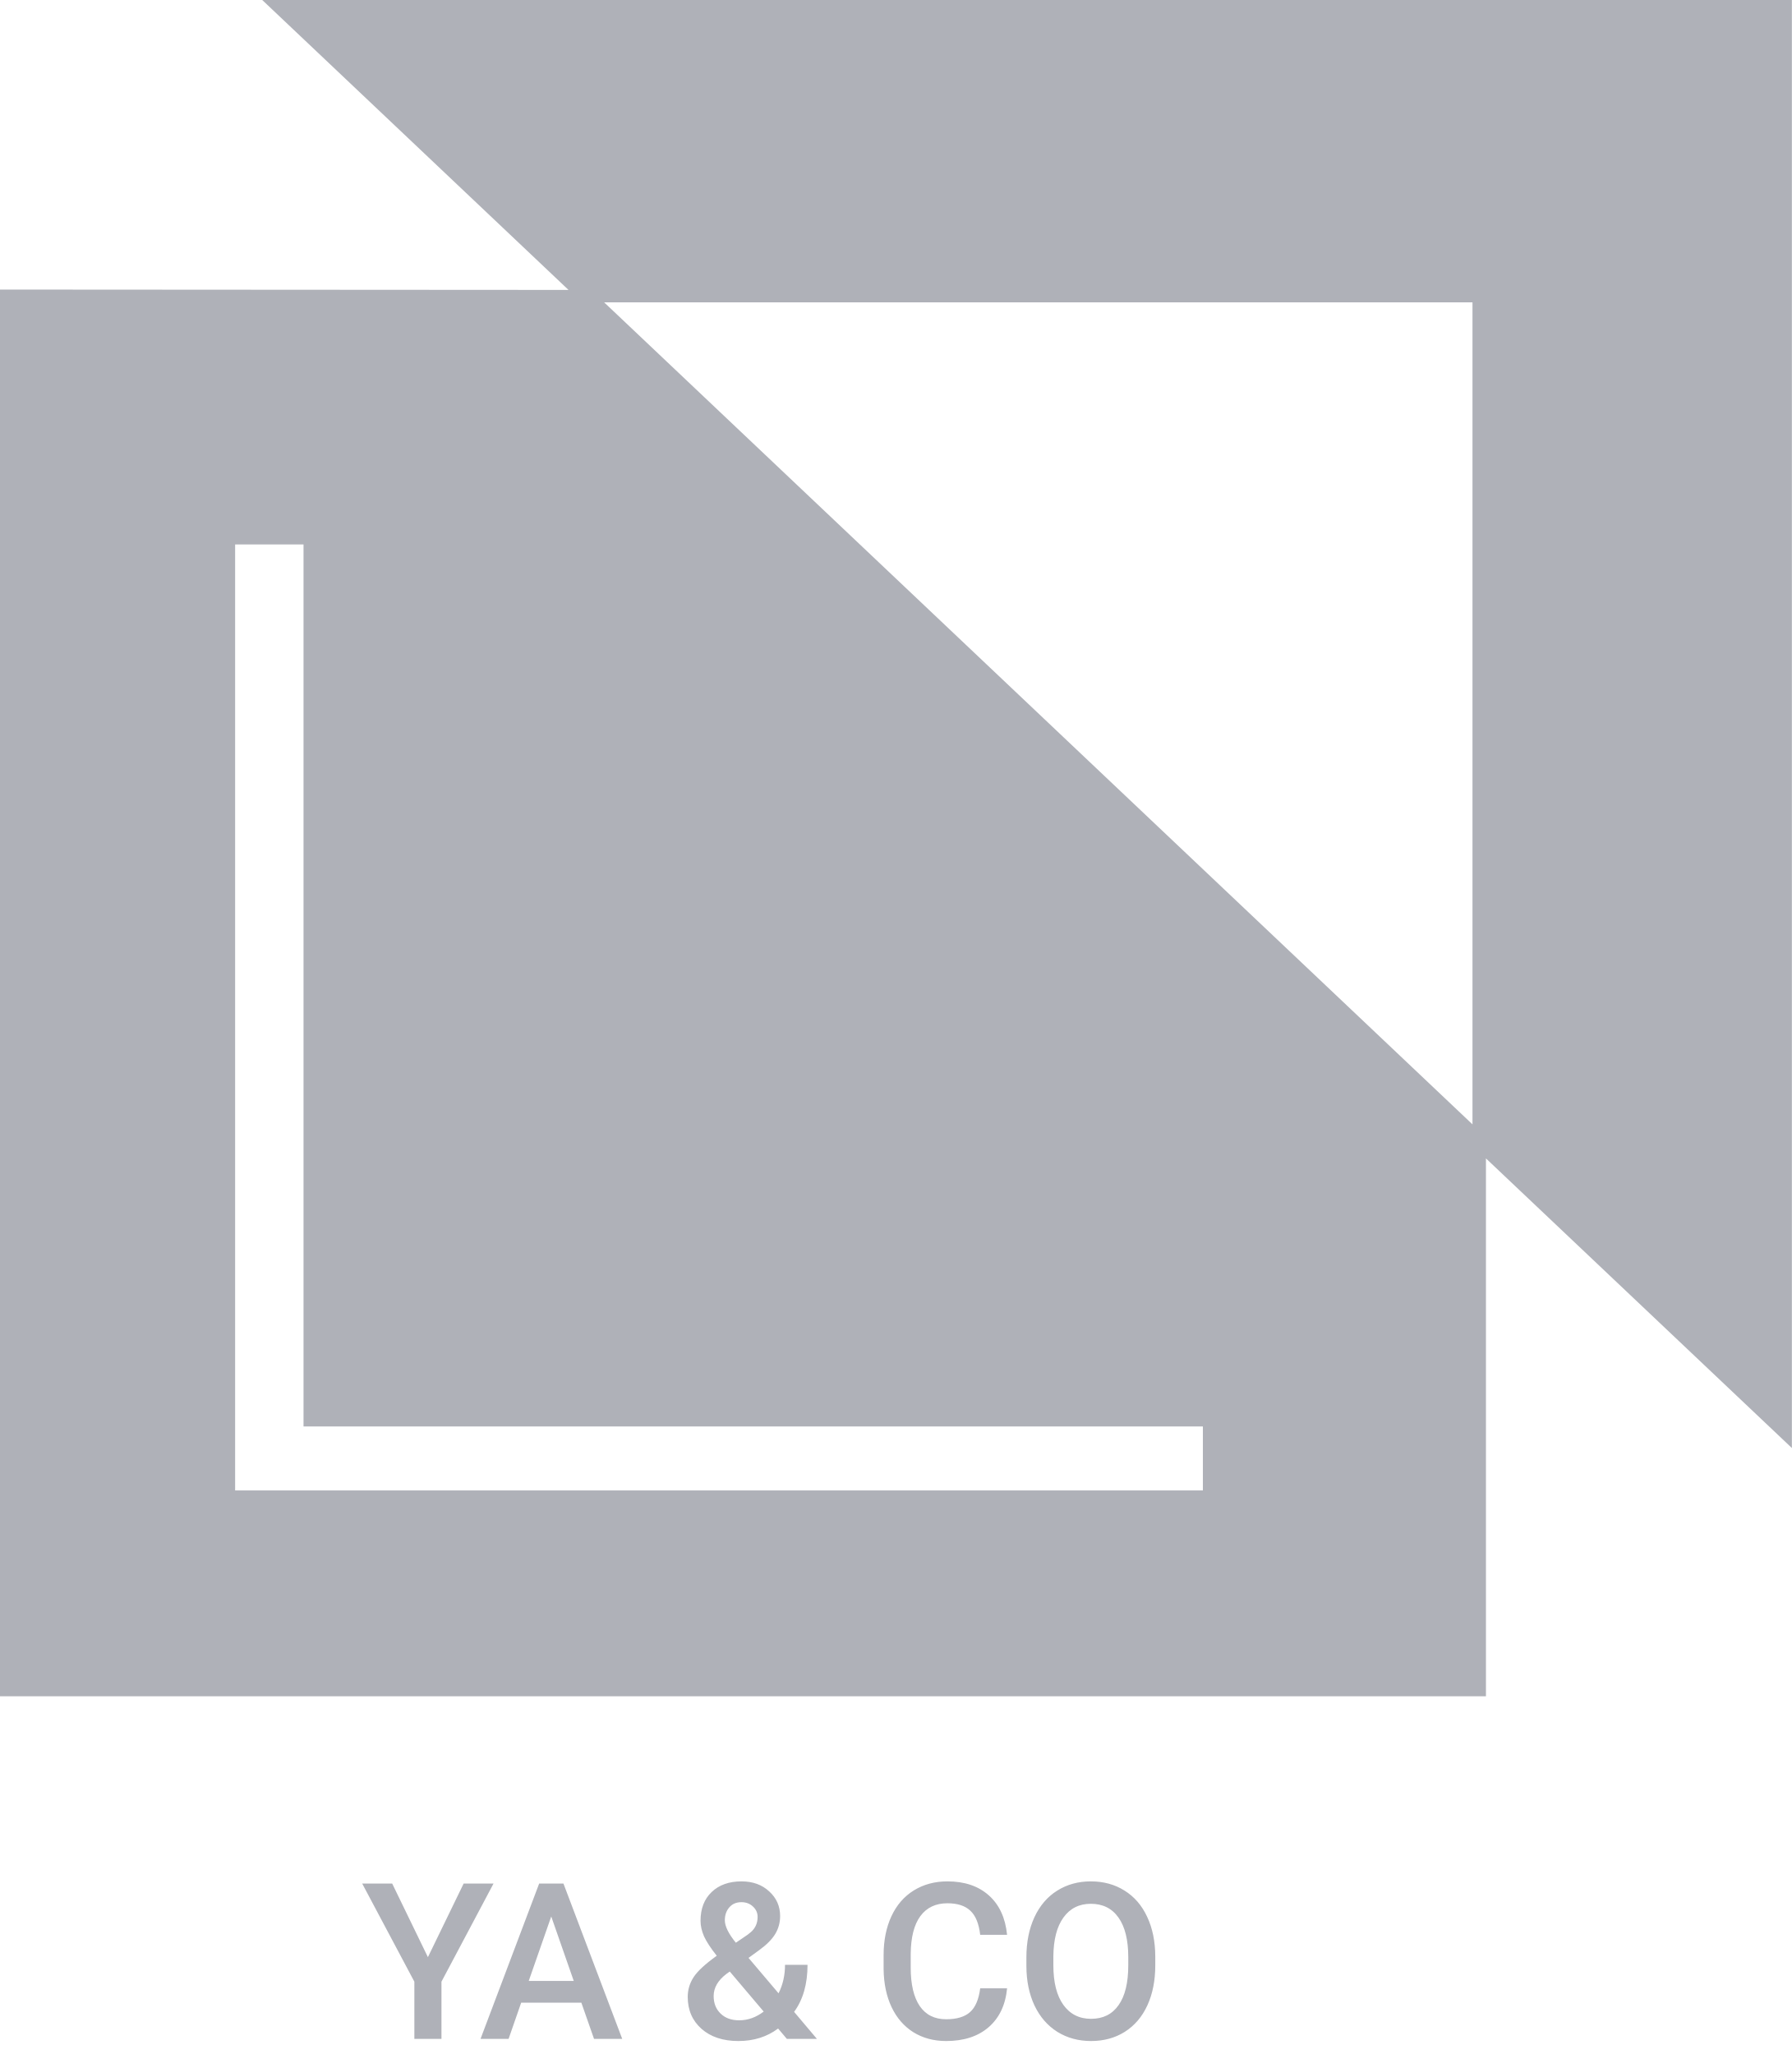
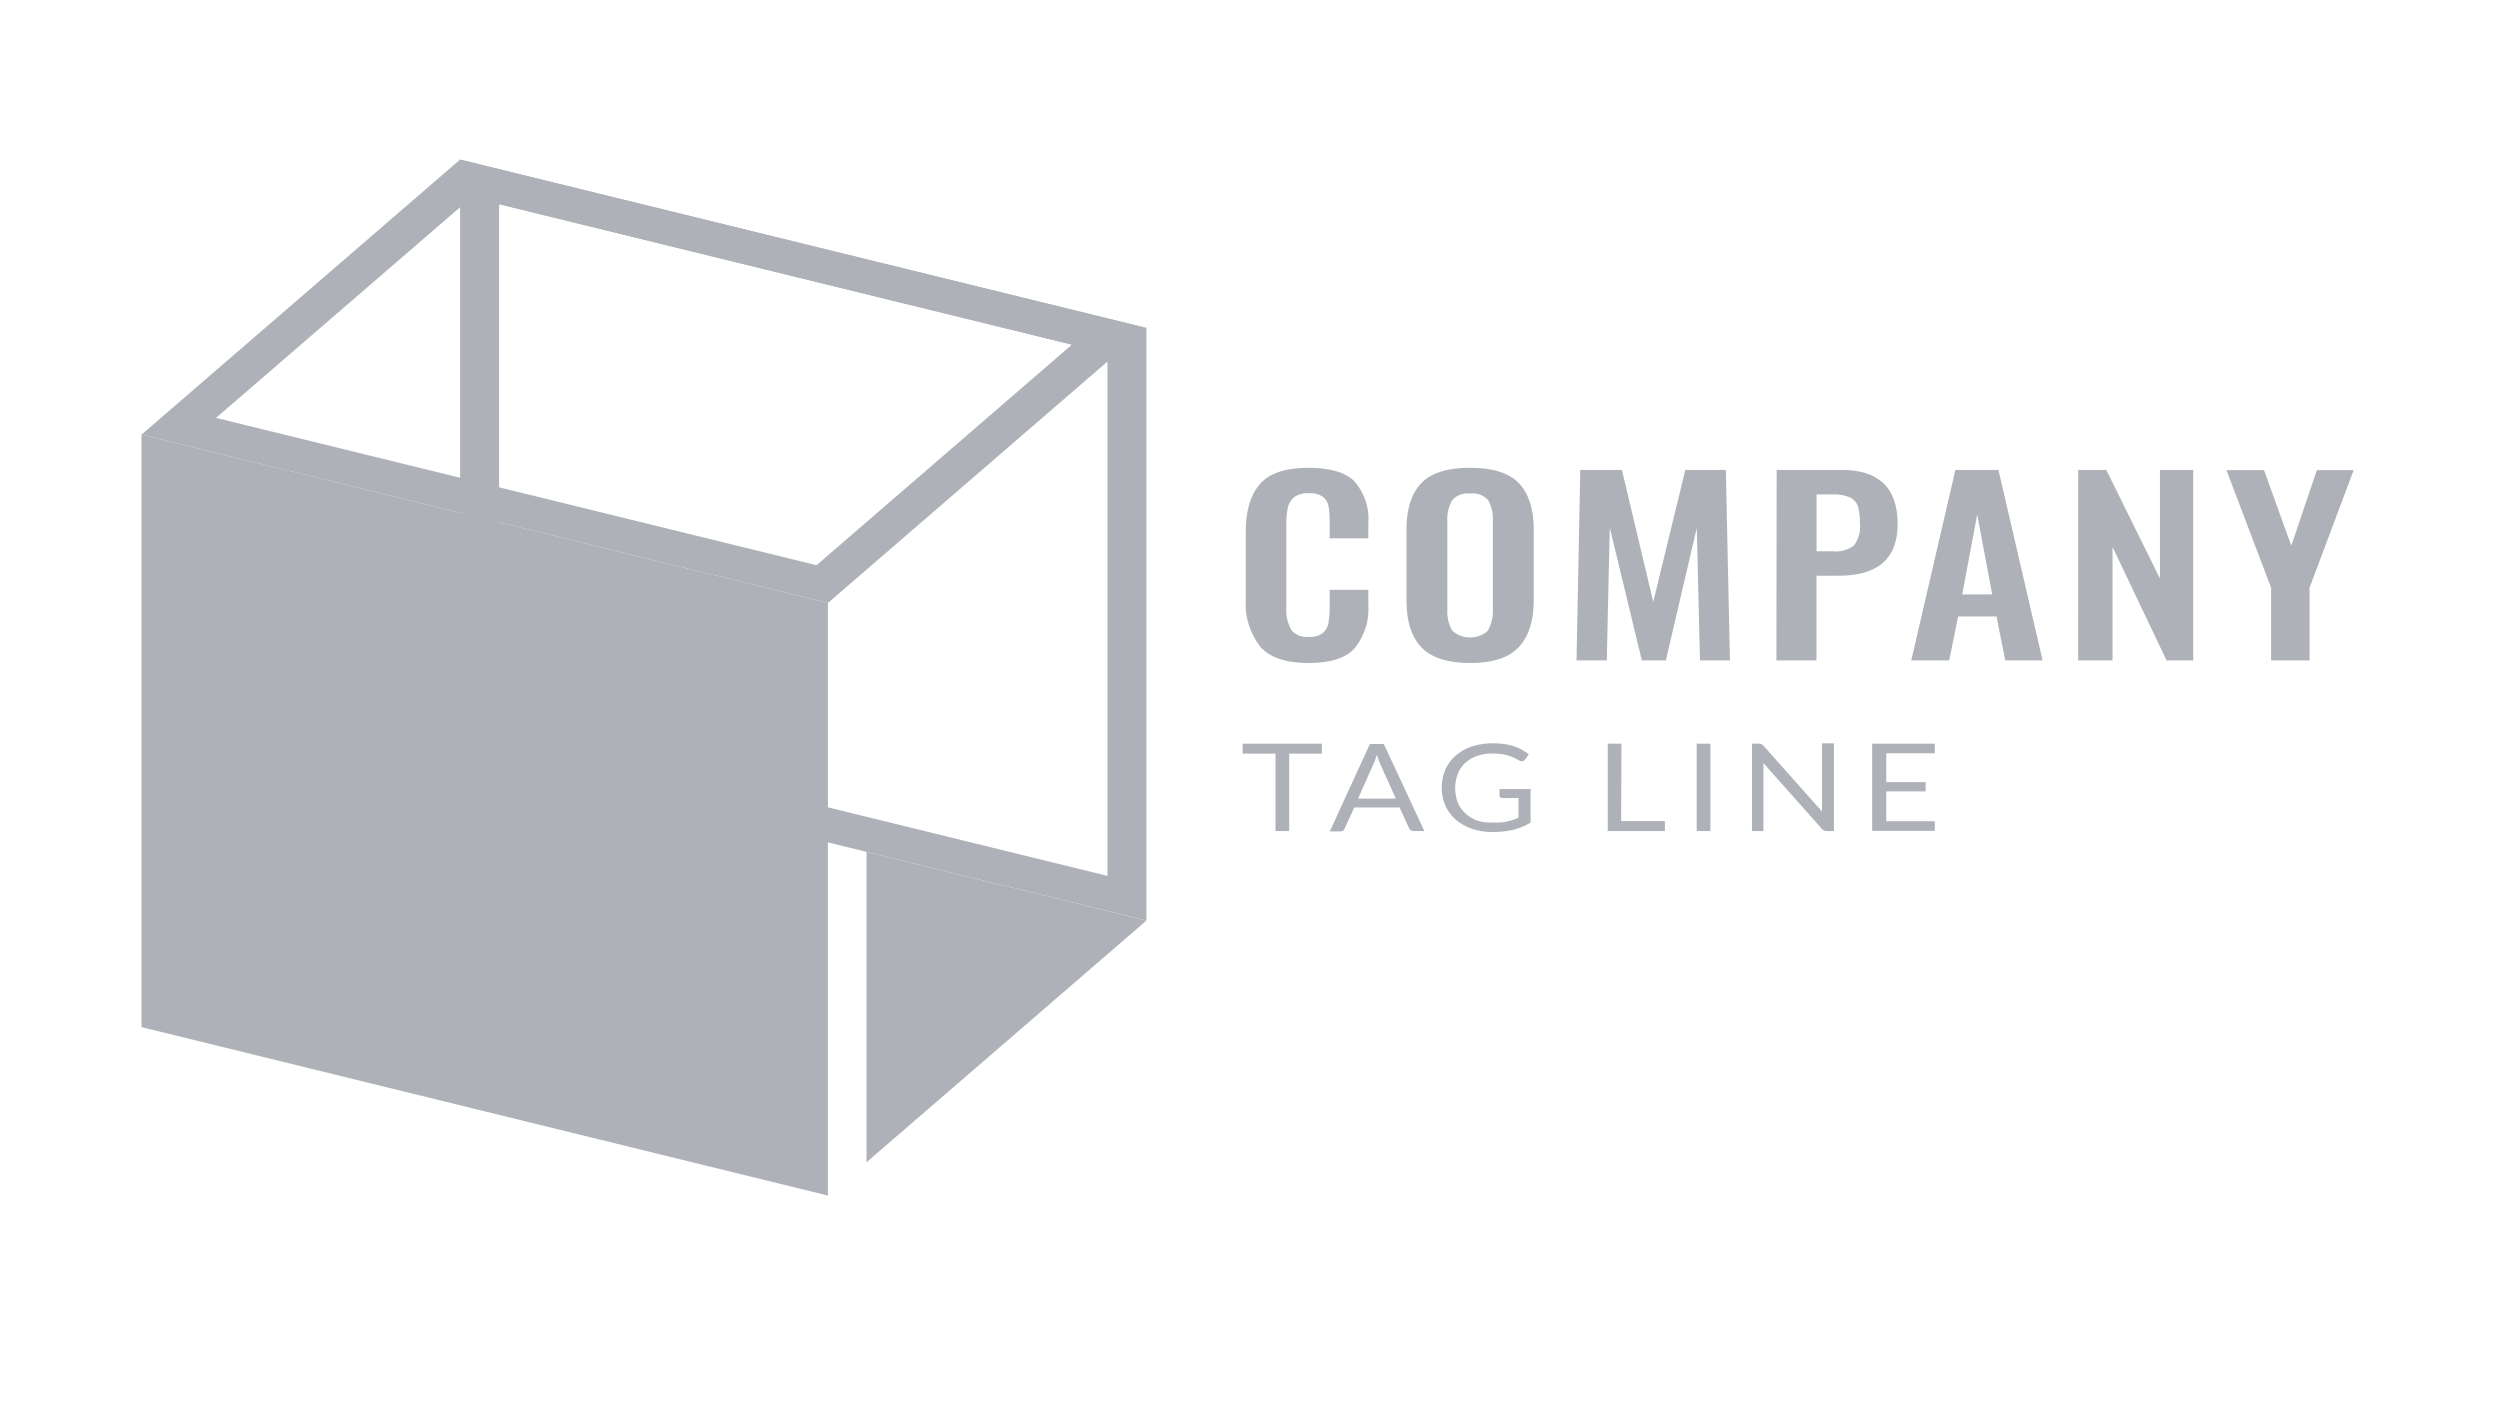
- <svg xmlns="http://www.w3.org/2000/svg" width="41" height="47" viewBox="0 0 41 47" fill="none">
-   <path fill-rule="evenodd" clip-rule="evenodd" d="M6 0L13.008 6.634L0 6.626V38.814H34V26.507L41 33.134V0H6ZM33.692 25.728L13.823 6.918H33.692V25.728ZM27.523 34.105H5.38V12.458H6.945V32.64H27.523V34.105ZM10.609 43.099L9.791 44.784L8.973 43.099H8.287L9.481 45.345V46.654H10.101V45.345L11.293 43.099H10.609ZM11.637 46.654L11.925 45.826H13.302L13.592 46.654H14.237L12.892 43.099H12.337L10.995 46.654H11.637ZM12.613 43.853L13.128 45.328H12.098L12.613 43.853ZM15.87 45.243C15.781 45.379 15.736 45.53 15.736 45.694C15.736 45.994 15.841 46.237 16.051 46.424C16.262 46.61 16.544 46.703 16.895 46.703C17.247 46.703 17.55 46.607 17.804 46.417L18.004 46.654H18.692L18.17 46.036C18.375 45.756 18.477 45.397 18.477 44.959H17.962C17.962 45.199 17.913 45.416 17.814 45.611L17.127 44.801L17.369 44.625C17.54 44.501 17.663 44.378 17.738 44.254C17.813 44.129 17.85 43.992 17.85 43.844C17.85 43.619 17.767 43.431 17.601 43.28C17.437 43.127 17.225 43.05 16.966 43.05C16.68 43.05 16.452 43.132 16.283 43.294C16.113 43.456 16.029 43.675 16.029 43.954C16.029 44.068 16.056 44.185 16.109 44.308C16.165 44.43 16.262 44.578 16.4 44.752C16.136 44.941 15.96 45.104 15.87 45.243ZM17.474 46.029C17.3 46.162 17.113 46.229 16.913 46.229C16.735 46.229 16.594 46.178 16.488 46.075C16.382 45.973 16.329 45.839 16.329 45.675C16.329 45.484 16.427 45.315 16.622 45.167L16.698 45.113L17.474 46.029ZM16.837 44.454C16.669 44.247 16.585 44.076 16.585 43.939C16.585 43.82 16.62 43.722 16.688 43.644C16.756 43.565 16.848 43.526 16.964 43.526C17.071 43.526 17.16 43.56 17.23 43.627C17.3 43.692 17.335 43.77 17.335 43.863C17.335 44.003 17.285 44.118 17.184 44.208L17.108 44.269L16.837 44.454ZM22.623 46.385C22.867 46.172 23.007 45.876 23.043 45.497H22.428C22.395 45.751 22.318 45.932 22.196 46.041C22.074 46.15 21.891 46.205 21.649 46.205C21.384 46.205 21.182 46.104 21.044 45.902C20.907 45.7 20.838 45.407 20.838 45.023V44.708C20.842 44.329 20.915 44.041 21.058 43.846C21.203 43.649 21.41 43.551 21.678 43.551C21.909 43.551 22.084 43.608 22.203 43.722C22.324 43.834 22.398 44.018 22.428 44.273H23.043C23.004 43.884 22.865 43.583 22.625 43.37C22.386 43.157 22.07 43.05 21.678 43.05C21.387 43.05 21.13 43.12 20.907 43.258C20.685 43.396 20.515 43.593 20.396 43.849C20.278 44.104 20.218 44.4 20.218 44.735V45.067C20.223 45.394 20.284 45.681 20.401 45.929C20.519 46.176 20.685 46.367 20.899 46.502C21.116 46.636 21.366 46.703 21.649 46.703C22.054 46.703 22.379 46.597 22.623 46.385ZM26.253 45.887C26.374 45.623 26.434 45.318 26.434 44.969V44.772C26.433 44.425 26.371 44.121 26.248 43.861C26.127 43.599 25.953 43.399 25.729 43.26C25.506 43.12 25.249 43.05 24.959 43.05C24.67 43.05 24.413 43.121 24.188 43.263C23.965 43.403 23.792 43.605 23.668 43.871C23.546 44.136 23.485 44.442 23.485 44.789V44.989C23.486 45.329 23.548 45.629 23.67 45.89C23.794 46.15 23.968 46.351 24.193 46.493C24.419 46.633 24.676 46.703 24.964 46.703C25.256 46.703 25.513 46.633 25.736 46.493C25.96 46.351 26.133 46.149 26.253 45.887ZM25.592 43.878C25.741 44.088 25.816 44.39 25.816 44.784V44.969C25.816 45.37 25.742 45.674 25.594 45.882C25.448 46.091 25.238 46.195 24.964 46.195C24.694 46.195 24.483 46.088 24.33 45.875C24.178 45.662 24.102 45.36 24.102 44.969V44.764C24.106 44.382 24.182 44.086 24.332 43.878C24.483 43.668 24.692 43.563 24.959 43.563C25.233 43.563 25.444 43.668 25.592 43.878Z" fill="#AFB1B8" />
+ <svg xmlns="http://www.w3.org/2000/svg" width="106" height="60" viewBox="0 0 106 60" fill="none">
+   <path d="M53.425 27.408C52.982 26.818 52.77 26.121 52.82 25.42V22.536C52.82 21.653 53.021 20.981 53.422 20.521C53.822 20.062 54.511 19.833 55.487 19.835C56.404 19.835 57.056 20.031 57.441 20.422C57.861 20.921 58.065 21.531 58.018 22.146V22.824H56.377V22.137C56.383 21.913 56.367 21.688 56.33 21.466C56.306 21.314 56.223 21.173 56.095 21.067C55.927 20.953 55.715 20.897 55.501 20.912C55.276 20.897 55.053 20.956 54.876 21.076C54.733 21.194 54.637 21.348 54.604 21.516C54.557 21.751 54.535 21.99 54.539 22.229V25.728C54.513 26.065 54.586 26.403 54.75 26.71C54.831 26.814 54.945 26.896 55.077 26.948C55.21 27 55.356 27.019 55.501 27.003C55.711 27.018 55.919 26.962 56.082 26.845C56.215 26.73 56.301 26.581 56.326 26.42C56.364 26.188 56.382 25.953 56.377 25.719V25.009H58.018V25.657C58.064 26.299 57.865 26.936 57.451 27.47C57.074 27.898 56.431 28.112 55.487 28.112C54.543 28.112 53.829 27.883 53.425 27.408Z" fill="#AFB1B8" />
+   <path d="M60.257 27.438C59.842 26.989 59.635 26.335 59.635 25.47V22.437C59.635 21.58 59.842 20.932 60.257 20.492C60.671 20.052 61.364 19.833 62.336 19.835C63.301 19.835 63.99 20.054 64.405 20.492C64.819 20.932 65.03 21.58 65.03 22.437V25.47C65.03 26.326 64.819 26.983 64.398 27.435C63.977 27.886 63.291 28.112 62.336 28.112C61.381 28.112 60.675 27.883 60.257 27.438ZM63.1 26.71C63.249 26.429 63.316 26.121 63.297 25.813V22.099C63.316 21.797 63.25 21.495 63.104 21.22C63.02 21.113 62.904 21.03 62.769 20.978C62.633 20.926 62.483 20.908 62.336 20.926C62.188 20.909 62.038 20.927 61.902 20.978C61.766 21.03 61.649 21.114 61.565 21.22C61.415 21.494 61.348 21.797 61.368 22.099V25.83C61.347 26.139 61.415 26.447 61.565 26.728C61.66 26.822 61.779 26.898 61.911 26.95C62.043 27.002 62.187 27.029 62.333 27.029C62.478 27.029 62.622 27.002 62.754 26.95C62.887 26.898 63.005 26.822 63.1 26.728V26.71Z" fill="#AFB1B8" />
+   <path d="M67.004 19.924H68.77L70.098 25.519L71.457 19.924H73.176L73.35 28H72.079L71.943 22.387L70.632 28H69.613L68.254 22.366L68.128 28H66.844L67.004 19.924Z" fill="#AFB1B8" />
+   <path d="M75.33 19.924H78.082C79.667 19.924 80.46 20.688 80.46 22.217C80.46 23.681 79.625 24.413 77.956 24.411H77.019V28H75.32L75.33 19.924ZM77.681 23.375C77.849 23.394 78.019 23.381 78.181 23.336C78.342 23.292 78.49 23.219 78.615 23.12C78.81 22.848 78.896 22.527 78.86 22.208C78.869 21.962 78.841 21.715 78.778 21.475C78.754 21.395 78.712 21.319 78.653 21.253C78.595 21.187 78.522 21.132 78.439 21.091C78.203 20.993 77.942 20.949 77.681 20.962H77.022V23.375H77.681Z" fill="#AFB1B8" />
+   <path d="M82.909 19.924H84.734L86.606 28H85.022L84.652 26.138H83.025L82.644 28H81.038L82.909 19.924ZM84.469 25.203L83.833 21.812L83.198 25.203H84.469Z" fill="#AFB1B8" />
+   <path d="M88.117 19.924H89.306L91.582 24.531V19.924H92.992V28H91.861L89.571 23.191V28H88.114L88.117 19.924Z" fill="#AFB1B8" />
+   <path d="M96.294 24.921L94.402 19.935H95.996L97.151 23.138L98.234 19.935H99.794L97.925 24.921V28H96.294V24.921Z" fill="#AFB1B8" />
+   <path d="M56.048 31.532V31.954H54.662V35.236H54.081V31.954H52.688V31.532H56.048Z" fill="#AFB1B8" />
+   <path d="M60.393 35.236H59.944C59.899 35.239 59.854 35.226 59.819 35.201C59.785 35.179 59.759 35.15 59.744 35.116L59.343 34.236H57.42L57.019 35.116C57.008 35.153 56.987 35.187 56.958 35.216C56.922 35.24 56.878 35.253 56.832 35.251H56.384L58.083 31.547H58.674L60.393 35.236ZM57.58 33.861H59.183L58.504 32.353C58.454 32.239 58.412 32.123 58.378 32.004C58.354 32.075 58.334 32.142 58.314 32.201L58.252 32.356L57.58 33.861Z" fill="#AFB1B8" />
+   <path d="M63.321 34.872C63.428 34.877 63.534 34.877 63.64 34.872C63.732 34.864 63.823 34.849 63.912 34.828C63.995 34.811 64.077 34.788 64.157 34.761C64.232 34.734 64.306 34.702 64.384 34.67V33.837H63.705C63.688 33.838 63.671 33.836 63.656 33.831C63.64 33.825 63.625 33.818 63.613 33.808C63.602 33.799 63.593 33.789 63.587 33.777C63.581 33.766 63.579 33.753 63.579 33.74V33.456H64.897V34.875C64.79 34.942 64.676 35.001 64.558 35.051C64.437 35.103 64.31 35.145 64.181 35.177C64.042 35.213 63.9 35.238 63.756 35.254C63.591 35.27 63.426 35.277 63.26 35.277C62.967 35.279 62.676 35.233 62.404 35.139C62.15 35.051 61.918 34.919 61.724 34.752C61.535 34.583 61.386 34.384 61.286 34.166C61.179 33.92 61.126 33.659 61.13 33.397C61.126 33.133 61.178 32.871 61.283 32.623C61.38 32.403 61.53 32.203 61.721 32.036C61.915 31.869 62.146 31.739 62.401 31.652C62.691 31.557 63 31.511 63.311 31.514C63.469 31.514 63.627 31.524 63.783 31.546C63.921 31.566 64.057 31.597 64.187 31.64C64.306 31.678 64.42 31.728 64.527 31.787C64.631 31.845 64.73 31.909 64.823 31.98L64.66 32.209C64.647 32.23 64.628 32.248 64.605 32.26C64.581 32.272 64.555 32.279 64.527 32.279C64.49 32.278 64.453 32.268 64.422 32.25C64.371 32.227 64.317 32.197 64.255 32.162C64.183 32.123 64.107 32.09 64.028 32.062C63.926 32.027 63.822 32 63.715 31.98C63.573 31.958 63.428 31.947 63.284 31.948C63.06 31.946 62.837 31.981 62.628 32.051C62.439 32.116 62.269 32.216 62.129 32.344C61.988 32.477 61.88 32.634 61.813 32.804C61.661 33.206 61.661 33.638 61.813 34.039C61.887 34.214 62.003 34.372 62.153 34.506C62.292 34.633 62.461 34.733 62.648 34.799C62.864 34.863 63.093 34.888 63.321 34.872Z" fill="#AFB1B8" />
+   <path d="M68.736 34.814H70.591V35.236H68.169V31.532H68.75L68.736 34.814Z" fill="#AFB1B8" />
+   <path d="M72.521 35.236H71.94V31.532H72.521V35.236Z" fill="#AFB1B8" />
+   <path d="M74.681 31.549C74.716 31.566 74.746 31.589 74.77 31.617L77.253 34.409C77.25 34.365 77.25 34.321 77.253 34.277C77.253 34.236 77.253 34.195 77.253 34.157V31.517H77.759V35.236H77.467C77.424 35.239 77.38 35.232 77.341 35.216C77.306 35.197 77.275 35.173 77.25 35.145L74.77 32.356C74.77 32.4 74.77 32.441 74.77 32.482C74.77 32.523 74.77 32.561 74.77 32.596V35.236H74.284V31.532H74.586C74.619 31.532 74.651 31.538 74.681 31.549Z" fill="#AFB1B8" />
+   <path d="M82.036 31.532V31.939H79.978V33.162H81.646V33.555H79.978V34.819H82.036V35.227H79.38V31.532H82.036Z" fill="#AFB1B8" />
+   <path d="M21.162 8.656L46.957 14.979V37.137L21.162 30.816V8.656ZM19.507 6.767V31.893L48.608 39.029V13.905L19.507 6.767Z" fill="#AFB1B8" />
+   <path d="M35.104 50.692L6 43.55V18.427L35.104 25.566V50.692Z" fill="#AFB1B8" />
+   <path d="M19.99 8.371L45.448 14.615L34.621 23.965L9.159 17.718L19.99 8.371ZM19.507 6.767L6 18.428L35.104 25.566L48.608 13.905L19.507 6.767Z" fill="#AFB1B8" />
+   <path d="M36.741 49.279L48.608 39.032L36.741 36.119V49.279Z" fill="#AFB1B8" />
</svg>
